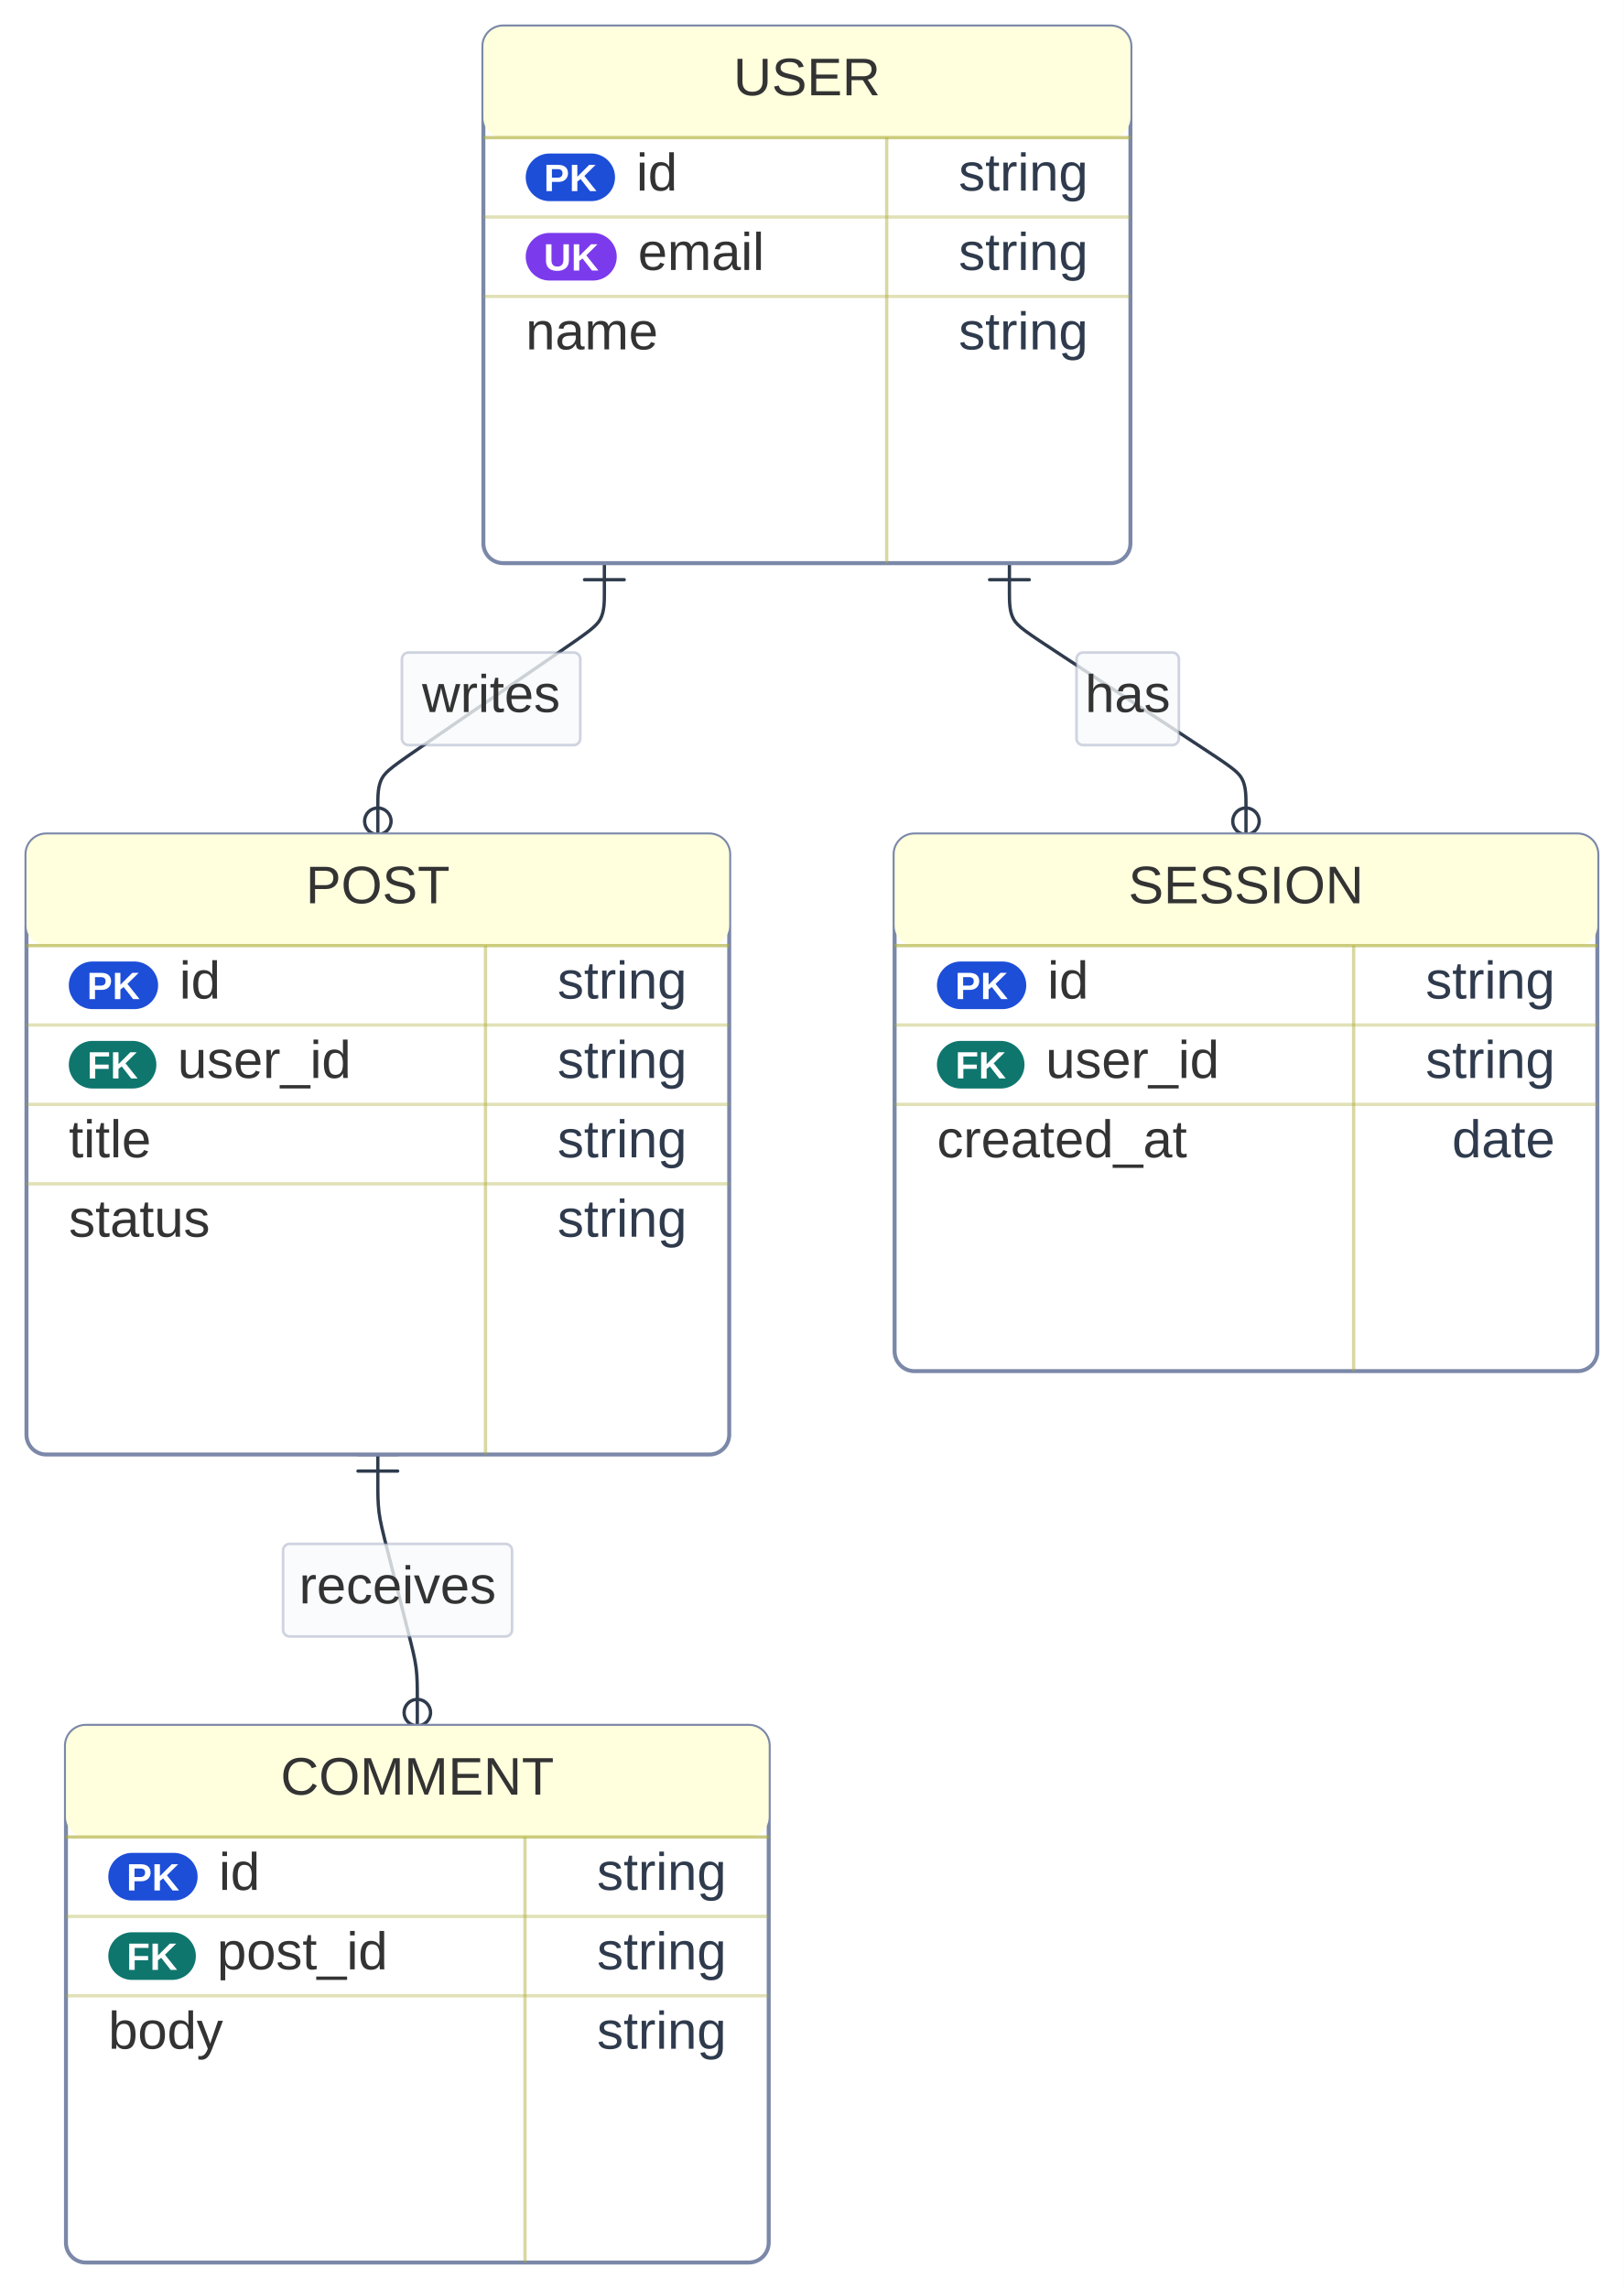
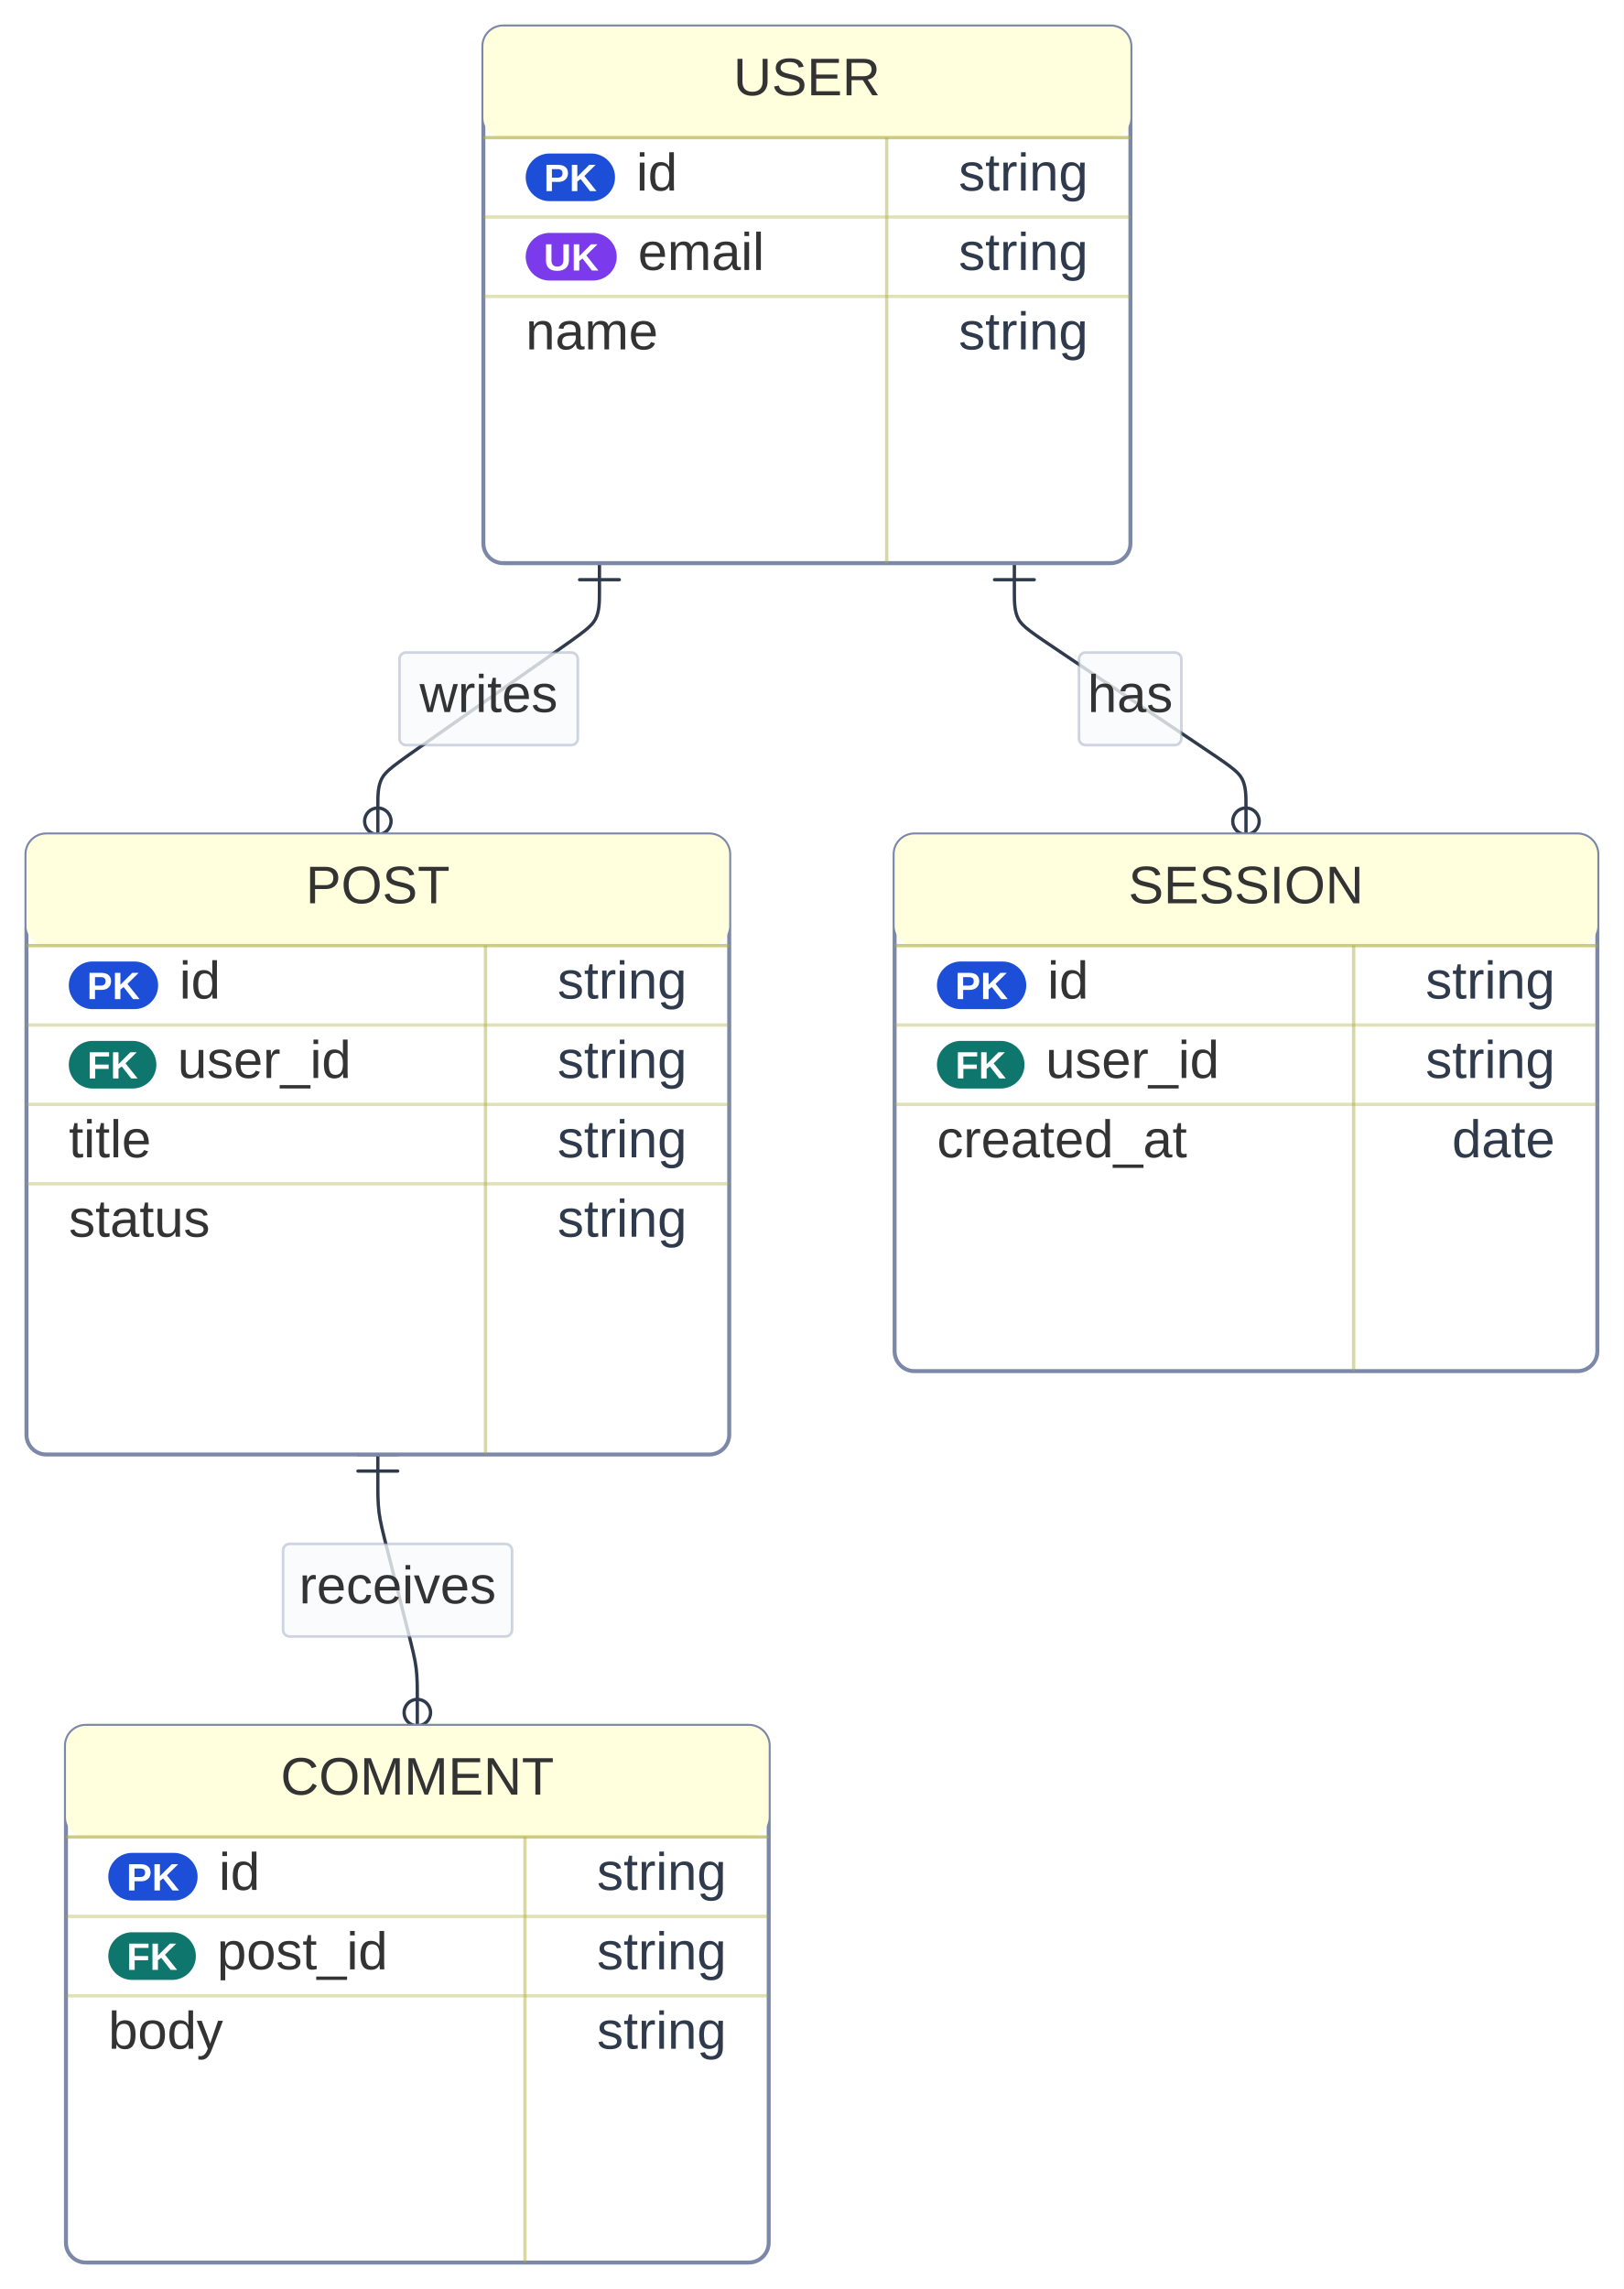
<svg xmlns="http://www.w3.org/2000/svg" width="490.9" height="691.875" viewBox="0 0 490.9 691.875">
  <rect x="0" y="0" width="490.9" height="691.875" fill="#FFFFFF" />
  <defs>
    <marker id="arrow-0" viewBox="0 0 10 10" refX="5" refY="5" markerUnits="userSpaceOnUse" markerWidth="8" markerHeight="8" orient="auto">
      <path d="M 0 0 L 10 5 L 0 10 z" fill="#2F3B4D" stroke="#2F3B4D" stroke-width="1" stroke-dasharray="1,0" />
    </marker>
    <marker id="arrow-start-0" viewBox="0 0 10 10" refX="4.5" refY="5" markerUnits="userSpaceOnUse" markerWidth="8" markerHeight="8" orient="auto">
      <path d="M 0 5 L 10 10 L 10 0 z" fill="#2F3B4D" stroke="#2F3B4D" stroke-width="1" stroke-dasharray="1,0" />
    </marker>
  </defs>
-   <path d="M 182.714,170.225L 182.714,171.683C182.714,173.142,182.714,176.058,182.714,178.975C182.714,181.892,182.714,184.808,181.512,187.092C180.309,189.375,177.904,191.026,167.692,198.034C157.479,205.042,139.460,217.408,129.247,224.416C119.035,231.424,116.630,233.075,115.427,235.358C114.225,237.642,114.225,240.558,114.225,243.475C114.225,246.392,114.225,249.308,114.225,250.767L 114.225,252.225" fill="none" stroke="#2F3B4D" stroke-width="1" stroke-linecap="round" stroke-linejoin="round" />
-   <g transform="translate(182.71 170.22) rotate(90.00)">
+   <path d="M 181.218,170.225L 181.218,171.683C181.218,173.142,181.218,176.058,181.218,178.975C181.218,181.892,181.218,184.808,180.024,187.104C178.830,189.400,176.443,191.075,166.471,198.071C156.499,205.067,138.944,217.383,128.972,224.379C119.000,231.375,116.613,233.050,115.419,235.346C114.225,237.642,114.225,240.558,114.225,243.475C114.225,246.392,114.225,249.308,114.225,250.767L 114.225,252.225" fill="none" stroke="#2F3B4D" stroke-width="1" stroke-linecap="round" stroke-linejoin="round" />
+   <g transform="translate(181.22 170.22) rotate(90.00)">
    <path d="M 0 -6 L 0 6 M 5 -6 L 5 6" fill="none" stroke="#2F3B4D" stroke-width="1" stroke-linejoin="round" stroke-linecap="round" />
  </g>
  <g transform="translate(114.22 252.22) rotate(90.00)">
    <g>
      <circle cx="-4" cy="0" r="4" fill="none" stroke="#2F3B4D" stroke-width="1" />
      <path d="M 4 0 L 12 -6 M 4 0 L 12 6" fill="none" stroke="#2F3B4D" stroke-width="1" stroke-linejoin="round" stroke-linecap="round" />
    </g>
  </g>
-   <rect x="121.50" y="197.22" width="53.93" height="28.00" rx="2" ry="2" fill="rgba(248,250,252, 0.92)" fill-opacity="0.85" stroke="#7B88A8" stroke-opacity="0.35" stroke-width="0.8" />
-   <text x="148.47" y="215.22" text-anchor="middle" font-family="'trebuchet ms', verdana, arial, sans-serif" font-size="16" fill="#333333">
-     <tspan x="148.47" dy="0.00">writes</tspan>
+   <rect x="120.76" y="197.22" width="53.93" height="28.00" rx="2" ry="2" fill="rgba(248,250,252, 0.92)" fill-opacity="0.85" stroke="#7B88A8" stroke-opacity="0.35" stroke-width="0.8" />
+   <text x="147.72" y="215.22" text-anchor="middle" font-family="'trebuchet ms', verdana, arial, sans-serif" font-size="16" fill="#333333">
+     <tspan x="147.72" dy="0.00">writes</tspan>
  </text>
-   <path d="M 305.160,170.225L 305.160,171.683C305.160,173.142,305.160,176.058,305.160,178.975C305.160,181.892,305.160,184.808,306.379,187.068C307.598,189.327,310.035,190.929,320.735,197.961C331.436,204.994,350.399,217.456,361.100,224.489C371.800,231.521,374.238,233.123,375.456,235.382C376.675,237.642,376.675,240.558,376.675,243.475C376.675,246.392,376.675,249.308,376.675,250.767L 376.675,252.225" fill="none" stroke="#2F3B4D" stroke-width="1" stroke-linecap="round" stroke-linejoin="round" />
-   <g transform="translate(305.16 170.22) rotate(90.00)">
+   <path d="M 306.656,170.225L 306.656,171.683C306.656,173.142,306.656,176.058,306.656,178.975C306.656,181.892,306.656,184.808,307.867,187.079C309.078,189.351,311.500,190.976,321.958,197.997C332.417,205.017,350.914,217.433,361.373,224.453C371.832,231.474,374.253,233.099,375.464,235.371C376.675,237.642,376.675,240.558,376.675,243.475C376.675,246.392,376.675,249.308,376.675,250.767L 376.675,252.225" fill="none" stroke="#2F3B4D" stroke-width="1" stroke-linecap="round" stroke-linejoin="round" />
+   <g transform="translate(306.66 170.22) rotate(90.00)">
    <path d="M 0 -6 L 0 6 M 5 -6 L 5 6" fill="none" stroke="#2F3B4D" stroke-width="1" stroke-linejoin="round" stroke-linecap="round" />
  </g>
  <g transform="translate(376.67 252.22) rotate(90.00)">
    <g>
      <circle cx="-4" cy="0" r="4" fill="none" stroke="#2F3B4D" stroke-width="1" />
      <path d="M 4 0 L 12 -6 M 4 0 L 12 6" fill="none" stroke="#2F3B4D" stroke-width="1" stroke-linejoin="round" stroke-linecap="round" />
    </g>
  </g>
-   <rect x="325.43" y="197.22" width="30.97" height="28.00" rx="2" ry="2" fill="rgba(248,250,252, 0.92)" fill-opacity="0.85" stroke="#7B88A8" stroke-opacity="0.35" stroke-width="0.8" />
-   <text x="340.92" y="215.22" text-anchor="middle" font-family="'trebuchet ms', verdana, arial, sans-serif" font-size="16" fill="#333333">
-     <tspan x="340.92" dy="0.00">has</tspan>
+   <rect x="326.18" y="197.22" width="30.97" height="28.00" rx="2" ry="2" fill="rgba(248,250,252, 0.92)" fill-opacity="0.85" stroke="#7B88A8" stroke-opacity="0.35" stroke-width="0.8" />
+   <text x="341.67" y="215.22" text-anchor="middle" font-family="'trebuchet ms', verdana, arial, sans-serif" font-size="16" fill="#333333">
+     <tspan x="341.67" dy="0.00">has</tspan>
  </text>
  <path d="M 114.225,439.650L 114.225,441.108C114.225,442.567,114.225,445.483,114.225,448.400C114.225,451.317,114.225,454.233,114.584,457.105C114.943,459.977,115.661,462.804,117.291,469.224C118.921,475.644,121.464,485.656,123.094,492.076C124.725,498.496,125.443,501.323,125.801,504.195C126.160,507.067,126.160,509.983,126.160,512.900C126.160,515.817,126.160,518.733,126.160,520.192L 126.160,521.650" fill="none" stroke="#2F3B4D" stroke-width="1" stroke-linecap="round" stroke-linejoin="round" />
  <g transform="translate(114.22 439.65) rotate(90.00)">
    <path d="M 0 -6 L 0 6 M 5 -6 L 5 6" fill="none" stroke="#2F3B4D" stroke-width="1" stroke-linejoin="round" stroke-linecap="round" />
  </g>
  <g transform="translate(126.16 521.65) rotate(90.00)">
    <g>
      <circle cx="-4" cy="0" r="4" fill="none" stroke="#2F3B4D" stroke-width="1" />
      <path d="M 4 0 L 12 -6 M 4 0 L 12 6" fill="none" stroke="#2F3B4D" stroke-width="1" stroke-linejoin="round" stroke-linecap="round" />
    </g>
  </g>
  <rect x="85.57" y="466.65" width="69.24" height="28.00" rx="2" ry="2" fill="rgba(248,250,252, 0.92)" fill-opacity="0.85" stroke="#7B88A8" stroke-opacity="0.35" stroke-width="0.8" />
  <text x="120.19" y="484.65" text-anchor="middle" font-family="'trebuchet ms', verdana, arial, sans-serif" font-size="16" fill="#333333">
    <tspan x="120.19" dy="0.00">receives</tspan>
  </text>
  <rect x="19.94" y="521.65" width="212.45" height="162.22" rx="6.00" ry="6.00" fill="#FFFFFF" stroke="#7B88A8" stroke-width="1.2" />
  <rect x="19.94" y="521.65" width="212.45" height="33.60" rx="6.00" ry="6.00" fill="#FFFFDE" />
  <text x="126.16" y="542.45" text-anchor="middle" font-family="'trebuchet ms', verdana, arial, sans-serif" font-size="16" fill="#333333">
    <tspan x="126.16" dy="0.00">COMMENT</tspan>
  </text>
  <line x1="19.94" y1="555.25" x2="232.39" y2="555.25" stroke="#AAAA33" stroke-width="1.0" stroke-opacity="0.6" />
  <line x1="158.71" y1="555.25" x2="158.71" y2="683.87" stroke="#AAAA33" stroke-width="1.0" stroke-opacity="0.45" />
  <rect x="32.74" y="560.05" width="27.00" height="14.40" rx="7.20" ry="7.20" fill="#1D4ED8" />
  <text x="46.24" y="571.41" text-anchor="middle" font-family="'trebuchet ms', verdana, arial, sans-serif" font-size="11.52" font-weight="600" fill="#FFFFFF">PK</text>
  <text x="66.14" y="571.25" text-anchor="start" font-family="'trebuchet ms', verdana, arial, sans-serif" font-size="16" fill="#333333">
    <tspan x="66.14" dy="0.00">id</tspan>
  </text>
  <text x="219.59" y="571.25" text-anchor="end" font-family="'trebuchet ms', verdana, arial, sans-serif" font-size="16" fill="#2F3B4D">
    <tspan x="219.59" dy="0.00">string</tspan>
  </text>
  <line x1="19.94" y1="579.25" x2="232.39" y2="579.25" stroke="#AAAA33" stroke-width="1.0" stroke-opacity="0.35" />
  <rect x="32.74" y="584.05" width="26.47" height="14.40" rx="7.20" ry="7.20" fill="#0F766E" />
  <text x="45.97" y="595.41" text-anchor="middle" font-family="'trebuchet ms', verdana, arial, sans-serif" font-size="11.52" font-weight="600" fill="#FFFFFF">FK</text>
  <text x="65.61" y="595.25" text-anchor="start" font-family="'trebuchet ms', verdana, arial, sans-serif" font-size="16" fill="#333333">
    <tspan x="65.61" dy="0.00">post_id</tspan>
  </text>
  <text x="219.59" y="595.25" text-anchor="end" font-family="'trebuchet ms', verdana, arial, sans-serif" font-size="16" fill="#2F3B4D">
    <tspan x="219.59" dy="0.00">string</tspan>
  </text>
  <line x1="19.94" y1="603.25" x2="232.39" y2="603.25" stroke="#AAAA33" stroke-width="1.0" stroke-opacity="0.35" />
  <text x="32.74" y="619.25" text-anchor="start" font-family="'trebuchet ms', verdana, arial, sans-serif" font-size="16" fill="#333333">
    <tspan x="32.74" dy="0.00">body</tspan>
  </text>
  <text x="219.59" y="619.25" text-anchor="end" font-family="'trebuchet ms', verdana, arial, sans-serif" font-size="16" fill="#2F3B4D">
    <tspan x="219.59" dy="0.00">string</tspan>
  </text>
  <rect x="8.00" y="252.22" width="212.45" height="187.42" rx="6.00" ry="6.00" fill="#FFFFFF" stroke="#7B88A8" stroke-width="1.2" />
  <rect x="8.00" y="252.22" width="212.45" height="33.60" rx="6.00" ry="6.00" fill="#FFFFDE" />
  <text x="114.22" y="273.02" text-anchor="middle" font-family="'trebuchet ms', verdana, arial, sans-serif" font-size="16" fill="#333333">
    <tspan x="114.22" dy="0.00">POST</tspan>
  </text>
  <line x1="8.00" y1="285.82" x2="220.45" y2="285.82" stroke="#AAAA33" stroke-width="1.0" stroke-opacity="0.6" />
  <line x1="146.77" y1="285.82" x2="146.77" y2="439.65" stroke="#AAAA33" stroke-width="1.0" stroke-opacity="0.45" />
  <rect x="20.80" y="290.62" width="27.00" height="14.40" rx="7.20" ry="7.20" fill="#1D4ED8" />
  <text x="34.30" y="301.98" text-anchor="middle" font-family="'trebuchet ms', verdana, arial, sans-serif" font-size="11.52" font-weight="600" fill="#FFFFFF">PK</text>
  <text x="54.20" y="301.82" text-anchor="start" font-family="'trebuchet ms', verdana, arial, sans-serif" font-size="16" fill="#333333">
    <tspan x="54.20" dy="0.00">id</tspan>
  </text>
  <text x="207.65" y="301.82" text-anchor="end" font-family="'trebuchet ms', verdana, arial, sans-serif" font-size="16" fill="#2F3B4D">
    <tspan x="207.65" dy="0.00">string</tspan>
  </text>
  <line x1="8.00" y1="309.82" x2="220.45" y2="309.82" stroke="#AAAA33" stroke-width="1.0" stroke-opacity="0.35" />
  <rect x="20.80" y="314.62" width="26.47" height="14.40" rx="7.20" ry="7.20" fill="#0F766E" />
  <text x="34.04" y="325.98" text-anchor="middle" font-family="'trebuchet ms', verdana, arial, sans-serif" font-size="11.52" font-weight="600" fill="#FFFFFF">FK</text>
  <text x="53.67" y="325.82" text-anchor="start" font-family="'trebuchet ms', verdana, arial, sans-serif" font-size="16" fill="#333333">
    <tspan x="53.67" dy="0.00">user_id</tspan>
  </text>
  <text x="207.65" y="325.82" text-anchor="end" font-family="'trebuchet ms', verdana, arial, sans-serif" font-size="16" fill="#2F3B4D">
    <tspan x="207.65" dy="0.00">string</tspan>
  </text>
  <line x1="8.00" y1="333.82" x2="220.45" y2="333.82" stroke="#AAAA33" stroke-width="1.0" stroke-opacity="0.35" />
  <text x="20.80" y="349.82" text-anchor="start" font-family="'trebuchet ms', verdana, arial, sans-serif" font-size="16" fill="#333333">
    <tspan x="20.80" dy="0.00">title</tspan>
  </text>
  <text x="207.65" y="349.82" text-anchor="end" font-family="'trebuchet ms', verdana, arial, sans-serif" font-size="16" fill="#2F3B4D">
    <tspan x="207.65" dy="0.00">string</tspan>
  </text>
  <line x1="8.00" y1="357.82" x2="220.45" y2="357.82" stroke="#AAAA33" stroke-width="1.0" stroke-opacity="0.35" />
  <text x="20.80" y="373.82" text-anchor="start" font-family="'trebuchet ms', verdana, arial, sans-serif" font-size="16" fill="#333333">
    <tspan x="20.80" dy="0.00">status</tspan>
  </text>
  <text x="207.65" y="373.82" text-anchor="end" font-family="'trebuchet ms', verdana, arial, sans-serif" font-size="16" fill="#2F3B4D">
    <tspan x="207.65" dy="0.00">string</tspan>
  </text>
  <rect x="270.45" y="252.22" width="212.45" height="162.22" rx="6.00" ry="6.00" fill="#FFFFFF" stroke="#7B88A8" stroke-width="1.2" />
  <rect x="270.45" y="252.22" width="212.45" height="33.60" rx="6.00" ry="6.00" fill="#FFFFDE" />
  <text x="376.67" y="273.02" text-anchor="middle" font-family="'trebuchet ms', verdana, arial, sans-serif" font-size="16" fill="#333333">
    <tspan x="376.67" dy="0.00">SESSION</tspan>
  </text>
  <line x1="270.45" y1="285.82" x2="482.90" y2="285.82" stroke="#AAAA33" stroke-width="1.0" stroke-opacity="0.6" />
  <line x1="409.22" y1="285.82" x2="409.22" y2="414.45" stroke="#AAAA33" stroke-width="1.0" stroke-opacity="0.45" />
  <rect x="283.25" y="290.62" width="27.00" height="14.40" rx="7.20" ry="7.20" fill="#1D4ED8" />
  <text x="296.75" y="301.98" text-anchor="middle" font-family="'trebuchet ms', verdana, arial, sans-serif" font-size="11.52" font-weight="600" fill="#FFFFFF">PK</text>
  <text x="316.65" y="301.82" text-anchor="start" font-family="'trebuchet ms', verdana, arial, sans-serif" font-size="16" fill="#333333">
    <tspan x="316.65" dy="0.00">id</tspan>
  </text>
  <text x="470.10" y="301.82" text-anchor="end" font-family="'trebuchet ms', verdana, arial, sans-serif" font-size="16" fill="#2F3B4D">
    <tspan x="470.10" dy="0.00">string</tspan>
  </text>
  <line x1="270.45" y1="309.82" x2="482.90" y2="309.82" stroke="#AAAA33" stroke-width="1.0" stroke-opacity="0.35" />
  <rect x="283.25" y="314.62" width="26.47" height="14.40" rx="7.20" ry="7.20" fill="#0F766E" />
  <text x="296.49" y="325.98" text-anchor="middle" font-family="'trebuchet ms', verdana, arial, sans-serif" font-size="11.52" font-weight="600" fill="#FFFFFF">FK</text>
  <text x="316.12" y="325.82" text-anchor="start" font-family="'trebuchet ms', verdana, arial, sans-serif" font-size="16" fill="#333333">
    <tspan x="316.12" dy="0.00">user_id</tspan>
  </text>
  <text x="470.10" y="325.82" text-anchor="end" font-family="'trebuchet ms', verdana, arial, sans-serif" font-size="16" fill="#2F3B4D">
    <tspan x="470.10" dy="0.00">string</tspan>
  </text>
  <line x1="270.45" y1="333.82" x2="482.90" y2="333.82" stroke="#AAAA33" stroke-width="1.0" stroke-opacity="0.35" />
  <text x="283.25" y="349.82" text-anchor="start" font-family="'trebuchet ms', verdana, arial, sans-serif" font-size="16" fill="#333333">
    <tspan x="283.25" dy="0.00">created_at</tspan>
  </text>
  <text x="470.10" y="349.82" text-anchor="end" font-family="'trebuchet ms', verdana, arial, sans-serif" font-size="16" fill="#2F3B4D">
    <tspan x="470.10" dy="0.00">date</tspan>
  </text>
  <rect x="146.13" y="8.00" width="195.61" height="162.22" rx="6.00" ry="6.00" fill="#FFFFFF" stroke="#7B88A8" stroke-width="1.2" />
  <rect x="146.13" y="8.00" width="195.61" height="33.60" rx="6.00" ry="6.00" fill="#FFFFDE" />
  <text x="243.94" y="28.80" text-anchor="middle" font-family="'trebuchet ms', verdana, arial, sans-serif" font-size="16" fill="#333333">
    <tspan x="243.94" dy="0.00">USER</tspan>
  </text>
  <line x1="146.13" y1="41.60" x2="341.74" y2="41.60" stroke="#AAAA33" stroke-width="1.0" stroke-opacity="0.6" />
  <line x1="268.06" y1="41.60" x2="268.06" y2="170.22" stroke="#AAAA33" stroke-width="1.0" stroke-opacity="0.45" />
  <rect x="158.93" y="46.40" width="27.00" height="14.40" rx="7.20" ry="7.20" fill="#1D4ED8" />
  <text x="172.43" y="57.76" text-anchor="middle" font-family="'trebuchet ms', verdana, arial, sans-serif" font-size="11.52" font-weight="600" fill="#FFFFFF">PK</text>
  <text x="192.34" y="57.60" text-anchor="start" font-family="'trebuchet ms', verdana, arial, sans-serif" font-size="16" fill="#333333">
    <tspan x="192.34" dy="0.00">id</tspan>
  </text>
  <text x="328.94" y="57.60" text-anchor="end" font-family="'trebuchet ms', verdana, arial, sans-serif" font-size="16" fill="#2F3B4D">
    <tspan x="328.94" dy="0.00">string</tspan>
  </text>
  <line x1="146.13" y1="65.60" x2="341.74" y2="65.60" stroke="#AAAA33" stroke-width="1.0" stroke-opacity="0.35" />
  <rect x="158.93" y="70.40" width="27.52" height="14.40" rx="7.20" ry="7.20" fill="#7C3AED" />
  <text x="172.69" y="81.76" text-anchor="middle" font-family="'trebuchet ms', verdana, arial, sans-serif" font-size="11.52" font-weight="600" fill="#FFFFFF">UK</text>
  <text x="192.85" y="81.60" text-anchor="start" font-family="'trebuchet ms', verdana, arial, sans-serif" font-size="16" fill="#333333">
    <tspan x="192.85" dy="0.00">email</tspan>
  </text>
  <text x="328.94" y="81.60" text-anchor="end" font-family="'trebuchet ms', verdana, arial, sans-serif" font-size="16" fill="#2F3B4D">
    <tspan x="328.94" dy="0.00">string</tspan>
  </text>
  <line x1="146.13" y1="89.60" x2="341.74" y2="89.60" stroke="#AAAA33" stroke-width="1.0" stroke-opacity="0.35" />
  <text x="158.93" y="105.60" text-anchor="start" font-family="'trebuchet ms', verdana, arial, sans-serif" font-size="16" fill="#333333">
    <tspan x="158.93" dy="0.00">name</tspan>
  </text>
  <text x="328.94" y="105.60" text-anchor="end" font-family="'trebuchet ms', verdana, arial, sans-serif" font-size="16" fill="#2F3B4D">
    <tspan x="328.94" dy="0.00">string</tspan>
  </text>
</svg>
